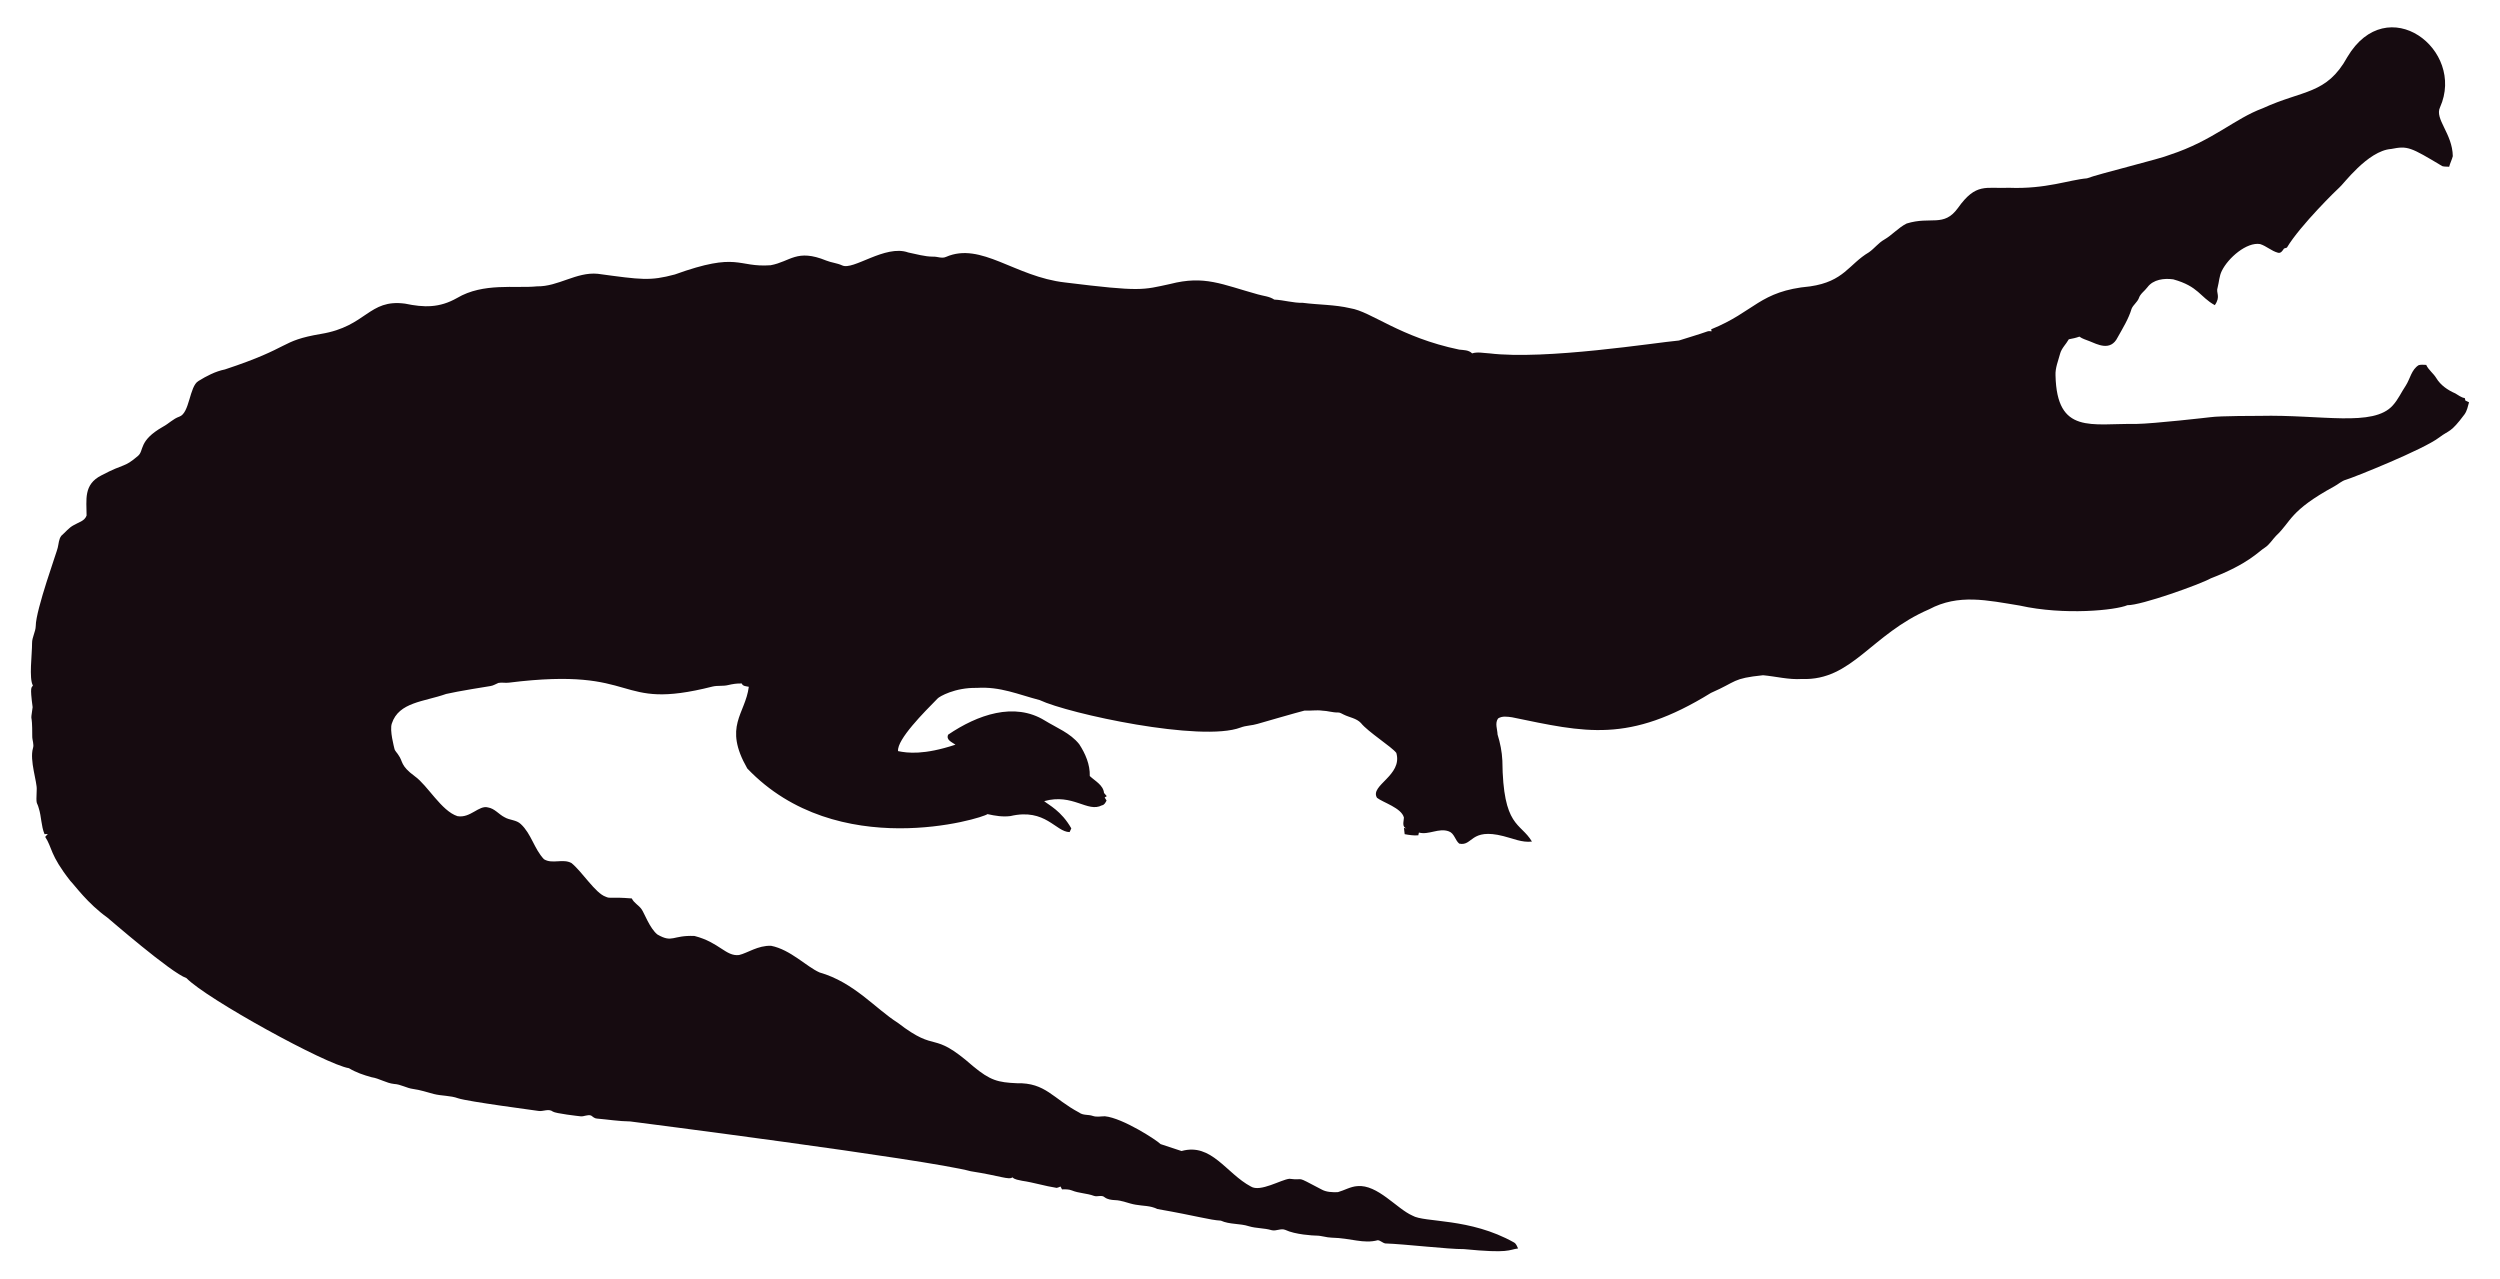
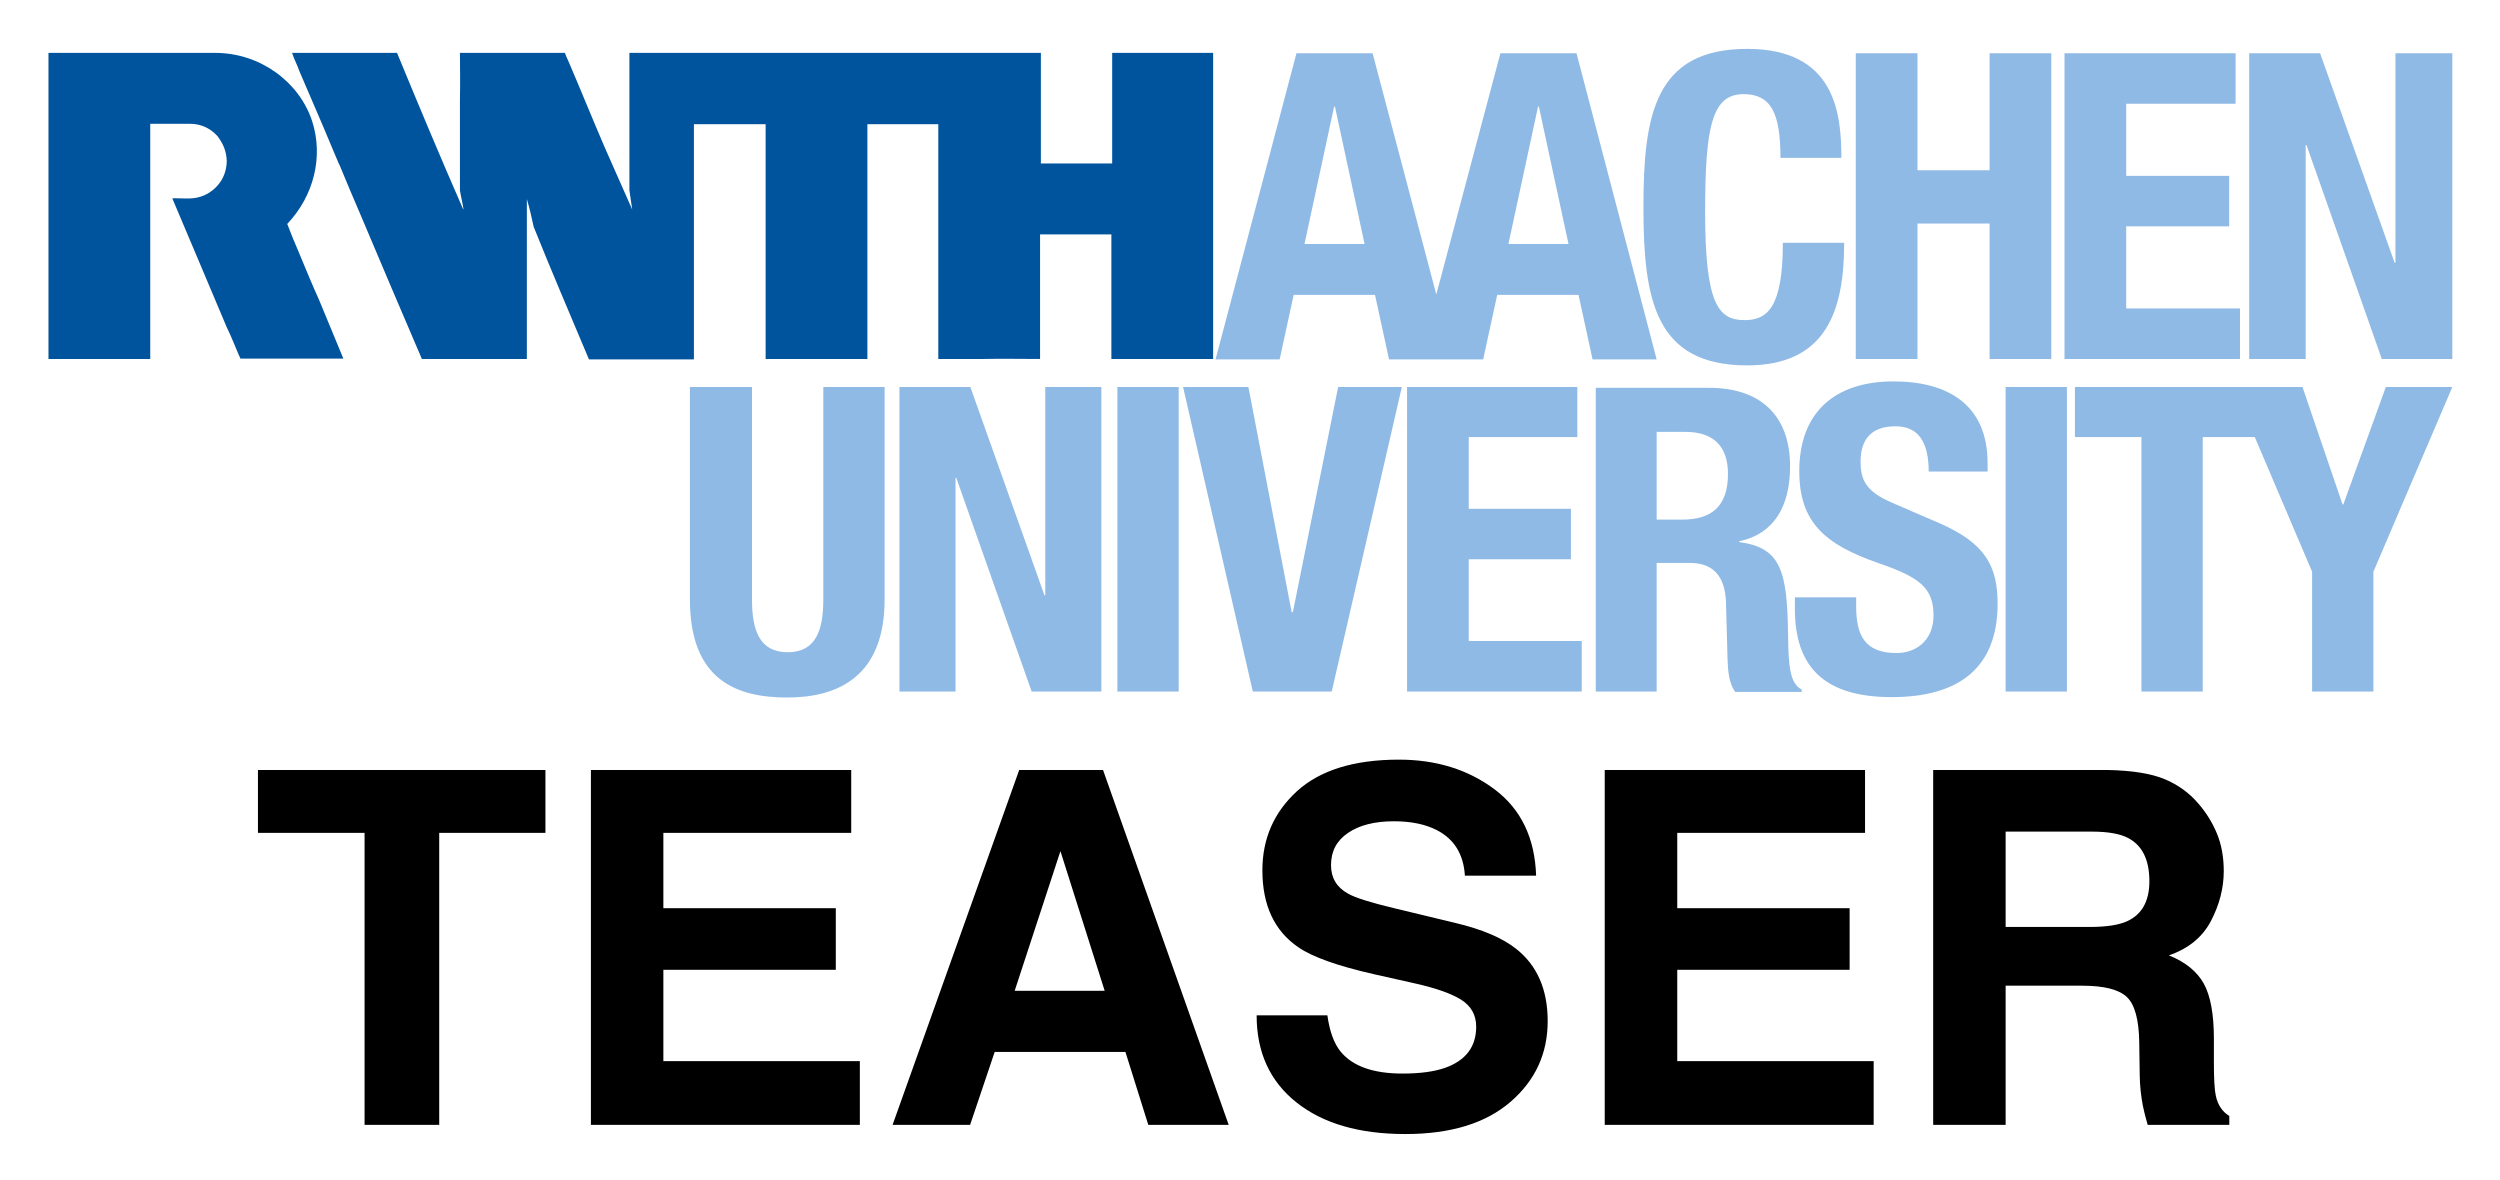
- <svg xmlns="http://www.w3.org/2000/svg" version="1.1" id="Layer_1" x="0px" y="0px" viewBox="0 0 2625.022 1342.022" enable-background="new 0 0 2625.022 1342.022" xml:space="preserve">
-   <path fill="#160B10" d="M2562.057,112.664c-5.93,12.226,13.089,27.649,13.408,51.328c-0.967,3.791-2.837,7.289-3.816,11.093  c-2.417-0.267-4.923,0.089-7.226-0.636c-33.512-20.05-36.245-21.483-53.631-18.038c-24.88,1.775-51.012,38.147-54.547,40.579  c-1,0.685-40.963,39.485-54.967,62.993c-1.056,0.331-2.086,0.661-3.078,1.005c-1.45,2.188-3.295,5.317-6.386,4.363  c-6.755-1.794-12.047-7.022-18.687-9.083c-14.172-2.325-33.569,14.577-40.185,28.126c-2.76,5.432-2.862,11.614-4.401,17.415  c-2.078,5.918,3.558,9.203-2.964,18.611c-15.758-8.651-16.89-19.671-43.645-27.108c-9.541-1.323-21.002,0.025-27.146,8.345  c-2.9,3.956-7.454,6.64-8.994,11.487c-1.705,4.223-5.788,6.857-7.569,10.978c-3.219,10.775-9.274,20.417-14.705,30.186  c-7.484,15.043-21.458,7.113-29.639,3.893c-3.549-1.501-7.378-2.404-10.482-4.745c-3.613,1.31-7.378,2.124-11.131,2.799  c-2.9,5.19-7.62,9.362-9.184,15.252c-1.972,7.442-5.139,14.807-4.771,22.656c1.426,62.435,37.744,50.23,84.657,50.985  c18.427-0.238,76.659-6.917,77.661-7.06c10.315-1.512,51.103-1.387,52.104-1.425c64.718-1.507,119.253,12.017,139.725-10.991  c5.622-6.144,8.955-13.878,13.598-20.735c4.617-7.073,5.915-16.893,13.662-21.562c2.519-0.687,5.19-0.305,7.81-0.242  c2.481,5.406,7.582,8.854,10.609,13.891c4.503,7.467,12.047,12.632,19.921,16.041c3.269,1.794,6.144,4.389,9.999,4.936  c0.166,0.852,0.369,1.705,0.598,2.57c1.259,0.611,2.519,1.208,3.854,1.819c-1.196,4.325-2.073,8.854-4.681,12.606  c-14.981,20.134-15.737,16.079-26.561,24.297c-16.513,12.73-90.704,42.38-97.937,44.421c-4.63,1.259-8.078,4.719-12.199,6.907  c-47.689,26.034-44.914,36.755-61.276,51.99c-3.969,4.096-6.856,9.273-11.754,12.403c-6.886,4.248-16.845,16.908-56.76,32.26  c-10.994,6.222-73.381,28.559-87.544,28.177c-12.182,5.289-66.295,10.873-113.113,0.394c-34.047-5.52-64.247-12.539-95.05,3.905  c-61.045,26.219-81.054,75.205-133.67,73.195c-13.739,0.903-27.159-2.684-40.745-3.943c-32.756,3.396-26.951,6.432-54.687,18.547  c-86.536,53.421-132.198,41.426-208.888,25.607c-4.859-0.636-10.304-1.616-14.68,1.259c-3.511,4.999-0.687,11.232-0.509,16.804  c2.76,8.879,4.605,18.076,5.037,27.388c0.678,70.703,18.876,64.615,31.064,85.038c-10.38,1.31-20.137-3.346-30.008-5.724  c-35.054-8.942-31.959,10.974-46.367,7.887c-4.376-3.651-5.076-10.864-10.94-12.886c-10.482-3.893-20.875,4.033-31.37,1.285  c-0.165,0.725-0.483,2.163-0.649,2.875c-4.834,0.432-9.592-0.331-14.311-1.196c-0.153-2.201-0.407-4.401-0.751-6.551  c0.7,0.127,2.112,0.382,2.824,0.509c-5.368-1.387-2.926-7.48-2.862-11.411c-2.581-10.171-21.93-15.743-28.266-20.735  c-7.896-13.101,27.192-23.356,20.29-47.143c-4.808-6.385-29.888-22.164-37.17-31.395c-4.783-5.063-12.047-5.813-18.013-8.815  c-1.972-0.827-3.791-2.315-6.017-2.239c-5.597,0.191-10.965-1.781-16.537-1.908c-6.208-0.878-12.441,0.318-18.661-0.076  c-6.376,1.51-49.471,13.993-49.471,13.993c-5.775,1.781-11.97,1.603-17.631,3.791c-41.153,15.671-180.401-14.399-211.051-28.838  c-22.477-5.819-41.27-14.396-65.945-12.772c-23.033-0.496-39.521,9.215-41.101,11.08c-14.156,14.382-42.805,43.009-41.597,55.297  c9.881,2.049,27.067,4.244,60.297-6.755c-3.6-2.633-10.164-4.859-7.683-10.52c30.91-20.96,69.478-34.528,101.385-14.896  c12.454,7.683,26.879,13.128,36.241,24.907c6.449,9.897,11.461,21.384,11.08,33.43c5.483,5.19,14.184,9.464,14.96,17.771  c0.954,1.132,1.883,2.239,2.9,3.371c-0.56,0.344-1.679,1.03-2.251,1.361c0.674,1.081,1.336,2.15,2.022,3.244  c-1.157,2.112-2.252,4.643-4.923,5.037c-15.167,7.923-30.412-12.885-60.589-4.414c4.515,3.914,17.957,10.035,28.495,28.596  c-0.623,1.285-1.221,2.582-1.781,3.893c-14.581-0.066-25.26-25.439-62.103-16.83c-8.065,1.081-16.27-0.28-24.119-2.048  c-5.689,4.616-157.704,51.097-252.241-47.919c-25.462-44.516-2.105-56.742,1.616-85.776c-2.646-0.598-6.259-0.445-7.429-3.447  c-4.834-0.216-9.63,0.547-14.311,1.666c-5.343,1.336-10.927,0.254-16.283,1.527c-104.921,26.598-73.475-21.586-213.976-4.058  c-3.638,0.483-7.327-0.471-10.927,0.267c-2.722,1.043-5.203,2.786-8.129,3.244c-1.005,0.139-35.568,5.632-46.749,8.332  c-23.248,8.245-49.669,8.494-57.027,31.013c-2.544,7.127,2.495,25.23,2.659,26.23c0.509,2.748,2.964,4.529,4.274,6.907  c5.125,7.002,1.576,10.814,17.186,22.287c13.483,9.569,27.903,36.42,44.764,41.877c13.652,2.389,22.508-11.842,32.107-9.146  c7.022,1.107,11.334,7.276,17.415,10.317c5.356,3.193,12.365,2.633,17.033,7.162c11.029,10.189,14.018,26.078,24.284,36.878  c8.765,5.47,19.972-0.979,28.965,4.071c11.309,9.233,25.045,31.634,35.809,35.287c4.836,2.294,4.589-0.02,27.477,1.832  c2.226,4.796,7.327,7.085,10.253,11.347c2.611,3.387,8.633,20.294,16.715,26.574c16.075,9.185,15.426,0.491,38.875,1.488  c26.056,6.667,32.977,21.713,46.774,19.997c8.688-1.942,19.833-10.206,33.646-9.68c20.419,4.043,37.013,21.857,50.896,27.986  c36.199,10.4,58.502,37.92,82.062,52.817c43.011,33.213,34.403,6.396,79.034,45.566c18.208,15.125,26.246,17.04,45.986,17.936  c30.318-0.751,37.93,16.193,65.525,30.81c4.134,3.155,9.541,1.844,14.196,3.498c4.147,1.463,8.51,0.394,12.772,0.369  c18.974,1.87,55.059,25.539,58.465,29.232c7.353,2.353,14.667,4.91,22.02,7.276c31.527-8.837,46.862,23.524,72.916,37.323  c9.817,6.052,31.604-7.299,40.338-8.179c17.829,2.357,3.781-4.531,33.392,11.016c5.241,3.066,11.589,3.218,17.504,3.028  c6.869-1.921,13.204-5.852,20.48-6.348c21.245-1.942,41.314,23.767,57.816,30.975c12.756,7.578,60.29,2.089,106.638,28.189  c2.366,1.298,3.155,4.007,4.3,6.284c-10.435,1.423-8.676,5.392-56.964,0.7c-16.115,0.199-61.486-5.252-82.52-5.953  c-2.824-0.572-4.91-3.04-7.772-3.397c-15.269,4.072-27.792-2.198-48.492-2.671c-5.546-0.102-10.825-2.201-16.359-2.162  c-2.762-0.015-21.848-1.008-32.323-6.004c-4.758-1.972-9.668,1.654-14.476,0.293c-7.747-2.315-16.003-1.781-23.737-4.121  c-9.541-3.104-20.277-1.692-29.41-5.865c-12.12-0.691-23.98-4.714-66.899-12.25c-6.984-3.625-14.985-3.091-22.516-4.49  c-7.416-1.145-14.324-4.643-21.892-4.821c-3.727-0.204-7.632-0.649-10.698-2.939c-3.206-2.951-7.645-0.127-11.334-1.539  c-7.531-2.798-15.774-2.646-23.203-5.712c-3.282-1.298-6.844-1.17-10.278-1.081c-0.394-0.763-1.183-2.264-1.577-3.015  c-1.285,0.636-2.608,1.119-3.982,1.45c-12.263-1.87-24.131-5.674-36.394-7.467c-3.46-0.903-7.404-1.005-10.113-3.6  c-3.831,2.97-12.398-1.54-43.747-6.411c-46.335-12.483-357.594-52.295-357.594-52.295c-11.716-0.14-23.317-2.023-34.982-3.015  c-2.442-0.127-4.211-1.844-6.068-3.18c-3.753-1.387-7.467,1.336-11.271,0.789c-2.02-0.195-26.027-2.946-28.838-4.923  c-4.592-3.587-10.278,0.216-15.367-0.738c-2.203-0.387-74.203-9.818-84.135-13.242c-8.243-2.989-17.224-2.379-25.658-4.529  c-7.162-1.895-14.209-4.274-21.574-5.254c-6.92-0.878-13.001-4.923-20.035-5.266c-8.319-0.878-15.443-5.826-23.648-7.073  c-8.256-2.252-16.448-5.037-23.775-9.49c-23.552-3.584-149.518-72.739-170.649-94.63c-16.013-5.37-81.914-62.745-82.914-63.439  c-21.039-15.096-34.147-33.758-38.964-38.595c-21.778-27.726-18.854-34.892-26.396-46.215c0.916-1.018,1.832-2.01,2.748-3.015  c-1.145,0.038-2.29,0.076-3.435,0.14c-3.651-8.676-3.18-18.28-6.042-27.172c-2.062-7.913-2.975-1.701-2.175-19.526  c0.634-7.664-7.675-30.697-3.931-43.518c1.348-4.16-0.814-8.281-0.751-12.454c0.068-28.882-2.418-11.02,0.394-30.657  c-3.041-22.85-1.09-20.042,0.305-22.719c-4.294-7.378-0.844-32.606-0.89-44.586c-0.025-6.246,3.714-11.741,3.867-17.962  c0-16.859,22.775-79.378,23.076-82.113c1.056-4.198,1.043-9.032,3.778-12.568c4.338-3.74,7.874-8.485,13.052-11.169  c4.745-2.913,11.411-4.172,13.471-10.088c0.043-16.362-3.503-32.575,15.532-42.157c25.219-13.344,23.115-7.424,38.34-20.379  c6.931-5.754,0.059-15.764,26.434-30.772c5.915-3.129,10.622-8.281,17.046-10.507c11.015-3.661,10.497-31.892,20.099-37.437  c8.612-5.33,17.796-10.113,27.795-12.148c71.433-23.584,56.818-29.805,100.939-37.31c48.019-7.907,49.805-36.895,88.244-31.777  c19.858,4.163,35.994,4.605,54.61-5.953c27.665-16.35,60.97-9.859,83.919-12.212c22.172,0.42,41.279-15.29,63.693-13.191  c46.138,6.272,54.878,7.691,80.993,0.738c67.442-24.31,65.094-7.128,100.634-9.706c20.946-3.875,27.233-17.596,58.388-4.91  c5.368,2.188,11.283,2.595,16.575,5.025c11.553,5.818,45.215-22.204,69.43-13.535c8.676,1.717,17.262,4.401,26.205,4.401  c4.49-0.216,9.083,2.252,13.446,0.293c37.015-16.156,72.304,20.872,125.096,26.815c80.305,9.923,81.3,7.845,110.289,1.603  c36.266-9.336,54.189,0.413,92.111,10.902c5.775,1.717,12.11,1.984,17.237,5.47c10.075,0.458,19.844,3.638,29.983,3.396  c16.588,2.163,33.506,1.819,49.853,5.686c21.982,3.418,52.115,30.498,114.347,43.441c4.681,0.572,9.999,0.28,13.586,3.956  c5.864-1.844,12.047-0.267,18.038-0.025c59.148,7.176,174.934-11.359,199.106-13.471c9.82-3.218,19.819-5.966,29.576-9.452  c1.488-0.674,3.155-0.356,4.758-0.229c-0.115-0.522-0.356-1.577-0.483-2.099c45.944-18.548,50.589-40.213,103.827-45.057  c35.891-5.17,40.645-23.282,61.836-35.809c5.712-3.969,9.897-9.808,16.028-13.281c8.408-4.872,14.82-12.555,23.559-16.931  c25.605-7.944,38.867,4.305,53.847-16.257c19.089-26.933,29.276-20.168,53.605-21.256c38.819,1.522,63.061-8.345,81.948-9.935  c11.484-4.495,77.877-20.69,87.061-24.742c45.297-14.857,67.746-37.884,97.505-48.848c42.187-19.404,67.008-14.225,88.74-53.694  C2506.582-10.604,2589.134,52.018,2562.057,112.664z" />
+ <svg xmlns="http://www.w3.org/2000/svg" role="img" viewBox="14.50 234.00 624.00 294.50">
+   <style>svg {enable-background:new 0 0 652 652}</style>
+   <style>.st0{fill:#8fbae5}</style>
+   <path d="M428 341.8h7.2c6.9 0 10.6 3.5 10.6 10.5 0 8.2-4.2 11.4-11.5 11.4H428v-21.9zm-15.3 64.8H428v-32.1h8.2c6.2 0 8.8 3.6 9.1 9.6l.4 14.6c.1 3 .4 5.9 1.9 8h16.6v-.6c-2.9-1.5-3.3-5.6-3.4-13.6-.2-16.1-1.8-21.8-12.2-23.2v-.2c8.6-1.8 12.7-8.6 12.7-18.7 0-13-7.7-19.6-20.2-19.6h-28.3v75.8zm-226-76v53c0 20.3 11.8 24.5 24.3 24.5s24.3-5.1 24.3-24.5v-53H220v53c0 7.6-1.8 13.2-8.9 13.2-7.1 0-8.9-5.6-8.9-13.2v-53h-15.5zm52.3 0v76h14v-53.3h.2l18.8 53.3h17.4v-76h-14v52h-.2l-18.5-52zm54.4 0h15.3v76h-15.3zm16.4 0l17.4 76h19.7l17.5-76h-15.9l-11.3 56.2h-.3l-10.8-56.2zm55.9 0v76h43.6V394h-28.2v-20.4h25.5V361h-25.5v-17.9h27.1v-12.5z" class="st0" />
+   <path d="M462.5 382.8v3.1c0 14.1 6.8 22.1 24.2 22.1 16.6 0 26.4-7.2 26.4-23.3 0-9.3-3-15.1-14.5-20.1l-11.8-5.1c-6.5-2.8-7.9-5.6-7.9-10.3 0-4.5 1.8-8.8 8.7-8.8 5.9 0 8.3 4.2 8.3 11.3h14.7v-2.1c0-14.6-9.9-20.4-23.5-20.4-14.5 0-23.5 7.6-23.5 22.4 0 12.7 6.3 18.3 19.9 23 10.1 3.5 13.6 6.1 13.6 13 0 6.4-4.5 9.4-9.2 9.4-8.1 0-10.1-4.6-10.1-11.7v-2.2h-15.3zm52.6-52.2h15.3v76h-15.3zm94.9 0l-10.6 29.3h-.2l-10-29.3h-56.8v12.5H549v63.5h15.3v-63.5h13l14.3 33.6v29.9h15.3v-29.9l19.7-46.1z" class="st0" />
+   <path fill="#00549e" d="M52 323.6H26.6v-76.4h41.6c11.3 0 21 7.3 24.2 17 2.9 9 .4 18.7-6.2 25.7.9 2.4 1.7 4.3 2.6 6.4 1.8 4.3 3.5 8.5 5.4 12.7l6 14.5H74.5s-.2-.6-.4-.9c-1-2.3-1.9-4.7-3-6.9L64.9 301c-2.5-5.9-4.9-11.6-7.4-17.5 3.1-.1 5.4.5 8.3-.9 2.1-1 5.2-3.6 5.3-8.4-.1-2.4-.8-4.2-2.3-6.2-1.6-1.8-3.9-3.1-6.9-3.1H52v58.7zm265.3-76.3v76.3h-25.4v-31.1h-17.8v31.1c-4.6 0-9.6-.1-14.2 0h-11.2V265H231v58.6h-25.4V265h-17.9v58.7h-26.2c-4.6-11-9.4-22.1-13.8-33.1-.5-2.3-1-4.6-1.7-6.9v39.9h-26.2c-5.2-12.1-10.2-23.9-15.4-36.2-1.8-4.2-3.3-7.7-5.1-12.1l-.3-.6-4-9.5-5.8-13.5c-.5-1.5-1.3-2.9-1.8-4.5h26.2c5.4 13.1 10.8 26 16.4 38.8l.2.3c-.2-1.5-.7-3.4-.9-4.8v-22.8c.1-3.6 0-7.8 0-11.5h26.2c.3.8.5 1.3.8 1.9 3.1 7.2 6 14.4 9.1 21.6l6.9 15.6c-.2-1.6-.5-3.2-.7-4.8v-34.3h102.7v27.6h17.8v-27.6h25.2z" />
+   <path d="M408 247.3h-19l-16 60.2-15.9-60.2h-19l-20.2 76.4h16l3.5-16.1h20.3l3.5 16.1h23.5l3.5-16.1h20.3l3.5 16.1h16l-20-76.4zm-67.9 47.6l7.4-34.3h.2l7.4 34.3h-15zm50.9 0l7.4-34.3h.2l7.4 34.3h-15zm83.1-21.6c0-11.1-1.6-27.1-23.5-27.1-23 0-25.9 16.4-25.9 39.5s2.9 39.5 25.9 39.5c20.1 0 24.2-14.2 24.2-30.6h-15.3c0 16.4-4 19.3-9.6 19.3-6.6 0-9.8-4.2-9.8-27.1 0-21.5 1.8-29.3 9.6-29.3 6.9 0 9.2 4.8 9.2 15.9h15.2zm3.6 50.3h15.4v-33.8h18v33.8h15.4v-76.3h-15.4v29.2h-18v-29.2h-15.4zm52.1-76.3v76.3h43.8V311h-28.4v-20.5h25.7v-12.6h-25.7v-18h27.3v-12.6zm46.1 0v76.3H590v-53.4h.2l18.8 53.4h17.6v-76.3h-14.2v52.3h-.2l-18.6-52.3z" class="st0" />
+   <path d="M150.641 426.188h-71.758v15.692h26.614v72.886h18.632v-72.886h26.512zm76.322 15.692v-15.692h-64.972v88.578h67.126v-15.914h-49.041v-22.785h43.041V460.682h-43.041v-18.803zm-32.033-15.692zm72.835 55.109l11.418-34.853 11.042 34.853zm1.128-55.109l-31.606 88.578h19.35l6.137-18.204h32.631l5.709 18.204h20.068l-31.366-88.578zm10.341 0zm66.579 61.246h-17.657c0 9.213 3.299 16.444 9.914 21.709 6.615 5.282 15.675 7.914 27.213 7.914 11.299 0 20.051-2.684 26.238-8.034 6.188-5.333 9.282-12.068 9.282-20.153 0-7.897-2.632-13.931-7.931-18.085-3.402-2.684-8.444-4.837-15.145-6.427l-15.264-3.675c-5.88-1.402-9.726-2.615-11.538-3.658-2.803-1.573-4.205-3.931-4.205-7.094 0-3.453 1.419-6.137 4.273-8.051 2.837-1.932 6.649-2.889 11.418-2.889 4.29 0 7.863.735 10.752 2.222 4.325 2.239 6.649 6.034 6.974 11.35h17.777c-.308-9.401-3.761-16.581-10.359-21.538-6.598-4.94-14.546-7.419-23.879-7.419-11.179 0-19.657 2.615-25.435 7.863-5.76 5.265-8.649 11.846-8.649 19.777 0 8.701 2.991 15.093 8.957 19.179 3.521 2.444 9.897 4.701 19.11 6.786l9.367 2.102c5.504 1.197 9.521 2.581 12.085 4.154 2.564 1.59 3.846 3.863 3.846 6.786 0 5.008-2.581 8.427-7.743 10.273-2.735.957-6.273 1.436-10.649 1.436-7.282 0-12.427-1.812-15.435-5.47-1.641-2-2.752-5.025-3.316-9.059zm17.982-63.946zm116.218 18.392V426.188h-64.972v88.578h67.126v-15.914h-49.024v-22.785h43.024V460.682h-43.024v-18.803zm-32.033-15.692zm67.126 15.384h21.521c4 0 7.008.53 9.008 1.573 3.555 1.829 5.35 5.436 5.35 10.803 0 4.974-1.846 8.29-5.538 9.983-2.085.957-5.196 1.436-9.367 1.436h-20.974zm39.691-13.094c-3.35-1.402-8.119-2.171-14.324-2.291h-43.451v88.578h18.085v-34.734h19.11c5.453 0 9.162.94 11.145 2.82 1.983 1.88 3.008 5.658 3.094 11.299l.12 8.239c.034 2.598.308 5.145.786 7.624.239 1.214.632 2.786 1.197 4.752h20.375v-2.222c-1.761-1.077-2.889-2.769-3.367-5.043-.325-1.453-.479-4.188-.479-8.239v-5.949c0-6.205-.855-10.82-2.547-13.846-1.709-3.026-4.598-5.367-8.683-7.008 4.872-1.675 8.393-4.547 10.512-8.615 2.12-4.068 3.179-8.205 3.179-12.41 0-3.487-.564-6.598-1.675-9.316-1.128-2.735-2.649-5.213-4.581-7.453-2.308-2.735-5.145-4.786-8.495-6.188z" />
</svg>
